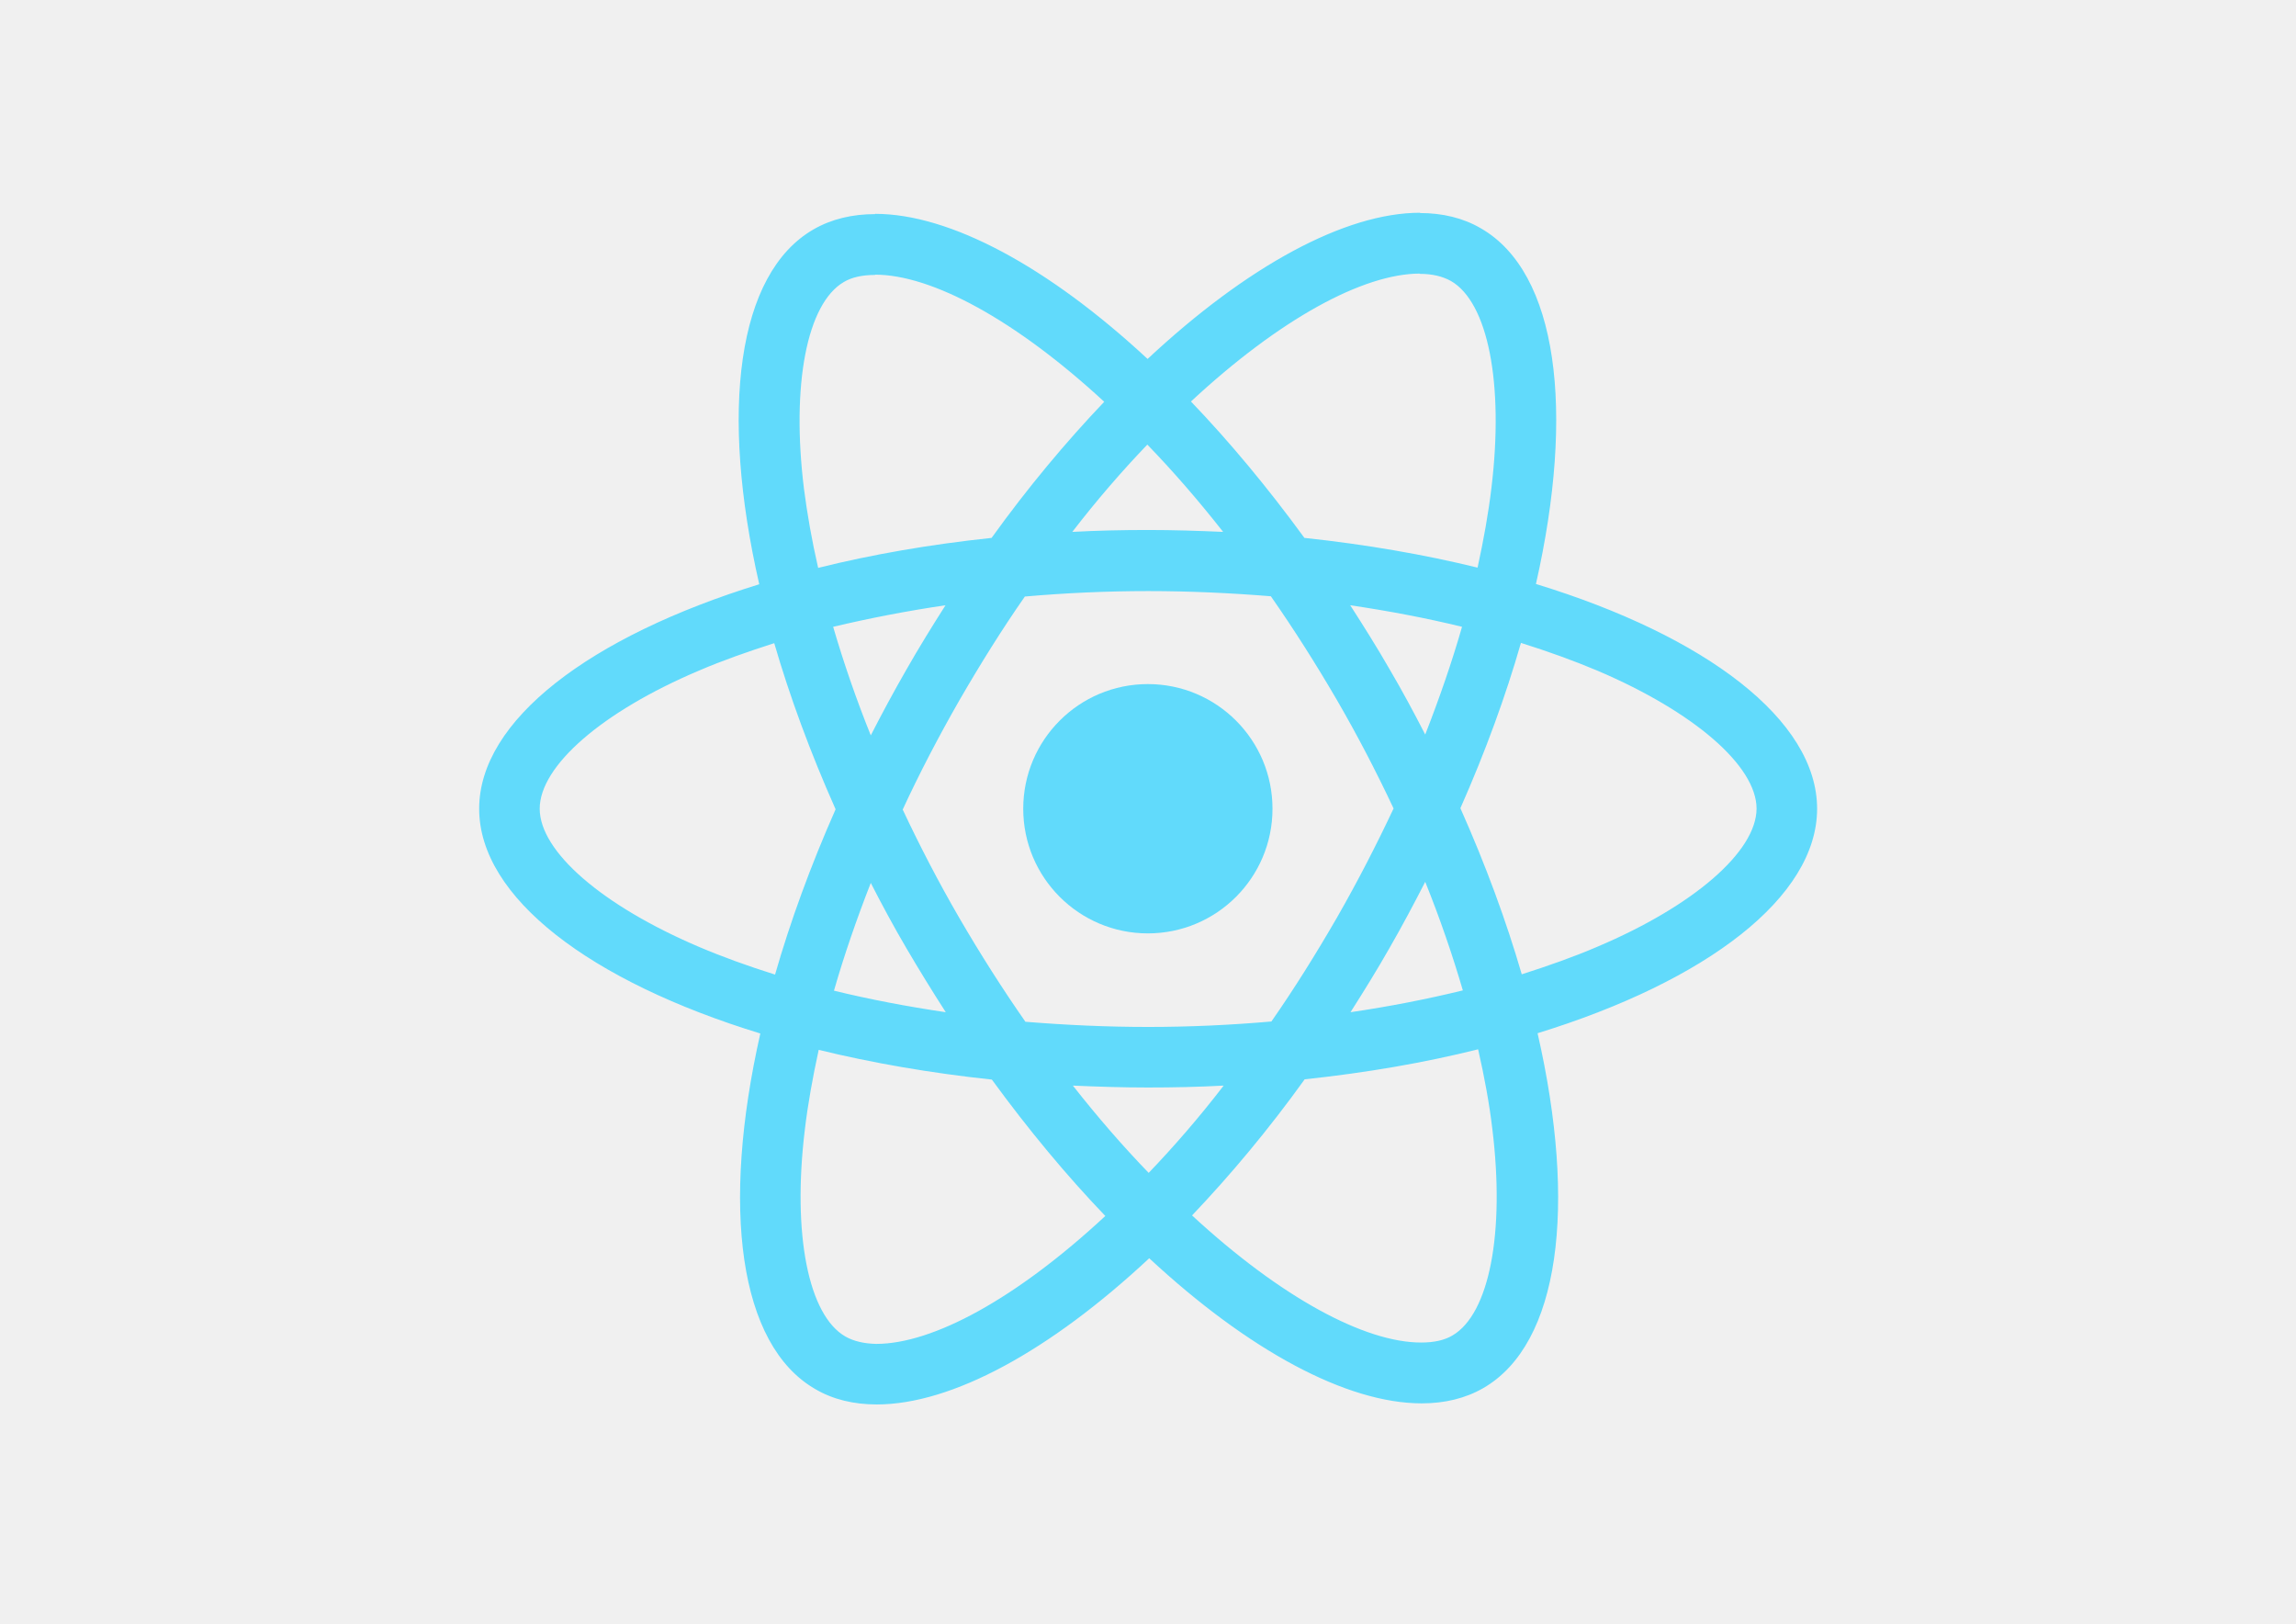
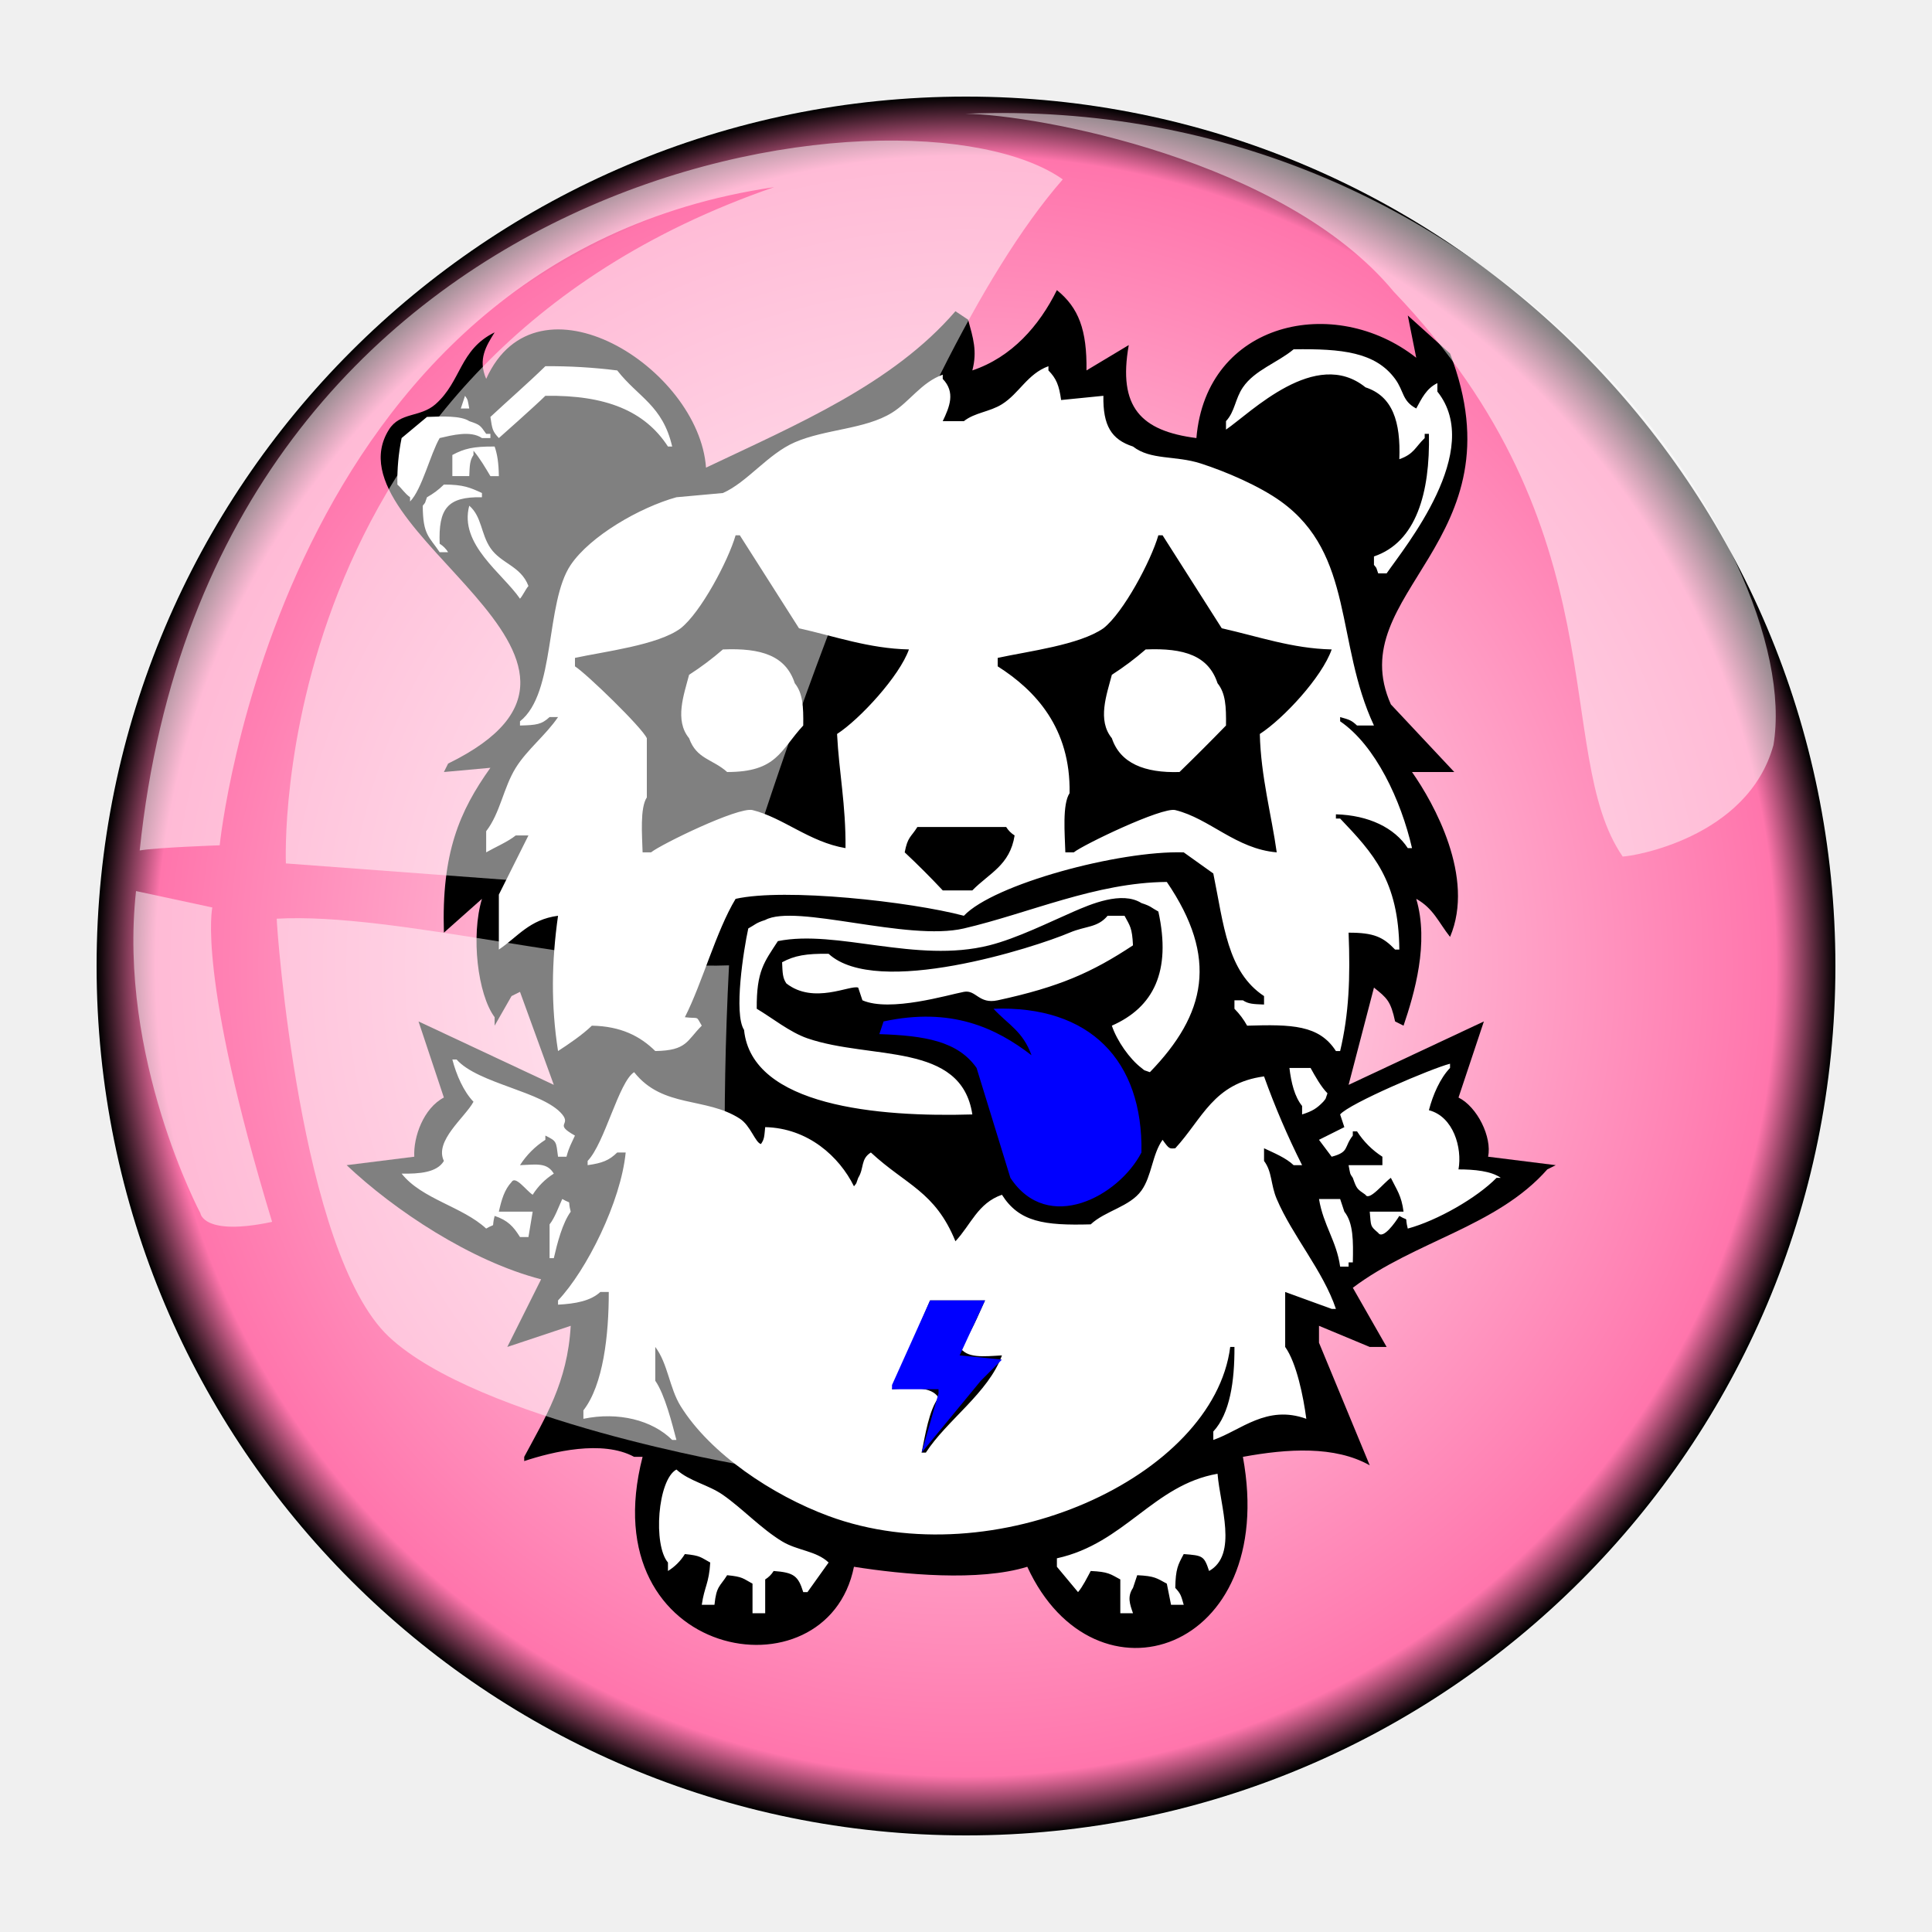
- <svg xmlns="http://www.w3.org/2000/svg" viewBox="0 0 841.9 595.3">
-   <g fill="#61DAFB">
-     <path d="M666.3 296.5c0-32.5-40.7-63.3-103.1-82.4 14.4-63.6 8-114.2-20.2-130.4-6.5-3.8-14.1-5.6-22.4-5.6v22.3c4.6 0 8.3.9 11.4 2.6 13.6 7.8 19.5 37.5 14.9 75.7-1.1 9.4-2.9 19.3-5.1 29.4-19.6-4.8-41-8.5-63.5-10.9-13.5-18.5-27.5-35.3-41.6-50 32.6-30.3 63.2-46.9 84-46.9V78c-27.5 0-63.5 19.6-99.9 53.6-36.4-33.8-72.4-53.2-99.9-53.2v22.3c20.7 0 51.4 16.5 84 46.6-14 14.7-28 31.4-41.3 49.9-22.6 2.4-44 6.1-63.6 11-2.3-10-4-19.7-5.2-29-4.7-38.2 1.1-67.9 14.6-75.8 3-1.8 6.9-2.6 11.5-2.6V78.5c-8.4 0-16 1.8-22.6 5.6-28.1 16.2-34.4 66.7-19.9 130.1-62.2 19.2-102.7 49.9-102.7 82.3 0 32.5 40.7 63.3 103.1 82.4-14.4 63.6-8 114.2 20.2 130.4 6.5 3.8 14.1 5.6 22.5 5.6 27.5 0 63.5-19.6 99.9-53.6 36.4 33.8 72.4 53.2 99.9 53.2 8.4 0 16-1.8 22.6-5.6 28.1-16.2 34.4-66.7 19.9-130.1 62-19.1 102.5-49.9 102.5-82.3zm-130.2-66.7c-3.7 12.9-8.3 26.2-13.5 39.5-4.1-8-8.4-16-13.1-24-4.6-8-9.5-15.8-14.4-23.4 14.2 2.1 27.9 4.7 41 7.9zm-45.8 106.5c-7.8 13.5-15.8 26.3-24.1 38.2-14.9 1.3-30 2-45.2 2-15.1 0-30.2-.7-45-1.9-8.3-11.9-16.4-24.6-24.2-38-7.6-13.1-14.5-26.4-20.8-39.8 6.2-13.4 13.2-26.8 20.7-39.9 7.8-13.5 15.8-26.3 24.1-38.2 14.9-1.3 30-2 45.2-2 15.1 0 30.2.7 45 1.9 8.3 11.9 16.4 24.6 24.2 38 7.6 13.1 14.5 26.4 20.8 39.8-6.3 13.4-13.2 26.8-20.7 39.9zm32.3-13c5.4 13.4 10 26.8 13.8 39.8-13.1 3.2-26.9 5.9-41.2 8 4.9-7.7 9.8-15.6 14.4-23.7 4.6-8 8.9-16.1 13-24.1zM421.2 430c-9.3-9.6-18.6-20.3-27.8-32 9 .4 18.2.7 27.5.7 9.4 0 18.7-.2 27.8-.7-9 11.7-18.3 22.4-27.5 32zm-74.4-58.9c-14.2-2.1-27.9-4.7-41-7.9 3.7-12.9 8.3-26.2 13.5-39.5 4.1 8 8.4 16 13.1 24 4.7 8 9.5 15.8 14.4 23.4zM420.7 163c9.3 9.6 18.6 20.3 27.8 32-9-.4-18.2-.7-27.5-.7-9.4 0-18.7.2-27.8.7 9-11.7 18.3-22.4 27.5-32zm-74 58.9c-4.9 7.7-9.8 15.6-14.4 23.7-4.6 8-8.9 16-13 24-5.4-13.4-10-26.8-13.8-39.8 13.1-3.1 26.9-5.8 41.2-7.9zm-90.5 125.2c-35.4-15.1-58.3-34.9-58.3-50.6 0-15.7 22.9-35.6 58.3-50.6 8.6-3.7 18-7 27.7-10.1 5.7 19.6 13.2 40 22.5 60.9-9.2 20.8-16.6 41.1-22.2 60.6-9.9-3.1-19.3-6.5-28-10.2zM310 490c-13.6-7.8-19.5-37.5-14.9-75.7 1.1-9.4 2.9-19.3 5.1-29.4 19.6 4.8 41 8.5 63.5 10.9 13.5 18.5 27.5 35.3 41.6 50-32.6 30.3-63.2 46.9-84 46.9-4.5-.1-8.3-1-11.3-2.7zm237.2-76.2c4.7 38.2-1.1 67.9-14.6 75.8-3 1.8-6.9 2.6-11.5 2.6-20.7 0-51.4-16.5-84-46.6 14-14.7 28-31.4 41.3-49.9 22.6-2.4 44-6.1 63.6-11 2.3 10.1 4.1 19.8 5.2 29.1zm38.5-66.7c-8.6 3.7-18 7-27.7 10.1-5.7-19.6-13.2-40-22.5-60.9 9.2-20.8 16.6-41.1 22.2-60.6 9.9 3.1 19.3 6.5 28.1 10.2 35.4 15.1 58.3 34.9 58.3 50.6-.1 15.7-23 35.6-58.4 50.6zM320.8 78.4z" />
-     <circle cx="420.9" cy="296.5" r="45.7" />
-     <path d="M520.5 78.1z" />
-   </g>
+ <svg xmlns="http://www.w3.org/2000/svg" width="1000" height="1000" viewBox="0 0 1000 1000">
+   <defs>
+     <style>
+       .cls-1 {
+         fill: url(#radial-gradient);
+       }
+ 
+       .cls-2, .cls-3, .cls-4, .cls-5 {
+         fill-rule: evenodd;
+       }
+ 
+       .cls-3, .cls-5 {
+         fill: #fff;
+       }
+ 
+       .cls-4 {
+         fill: blue;
+       }
+ 
+       .cls-5 {
+         opacity: 0.5;
+       }
+     </style>
+     <radialGradient id="radial-gradient" cx="500" cy="500" r="450" gradientUnits="userSpaceOnUse">
+       <stop offset="0" stop-color="#fff" />
+       <stop offset="0.932" stop-color="#ff75ac" />
+       <stop offset="1.022" />
+       <stop offset="1.03" />
+     </radialGradient>
+   </defs>
+   <circle id="Ellipse_1_copy_5" data-name="Ellipse 1 copy 5" class="cls-1" cx="500" cy="500" r="450" />
+   <path id="Color_Fill_6" data-name="Color Fill 6" class="cls-2" d="M547.046,150.163c11.258,9.115,15.6,20.576,15.317,41.573l21.882-13.128c-5.712,32.168,6.28,44.443,35.011,48.136,5.088-60.494,71.554-74.8,113.785-41.572q-2.187-10.94-4.376-21.881l21.882,19.693c37.471,97.543-56.444,123.621-30.635,181.607L752.735,399.6H730.853c11.259,16.031,32.8,54.5,19.694,85.334-5.976-7.548-8.62-14.766-17.506-19.693,6.782,22.875-.994,49.164-6.564,65.641l-4.376-2.188c-2.241-10.466-4.19-12.157-10.941-17.5q-6.564,25.161-13.129,50.325l70.021-32.821q-6.562,19.691-13.129,39.385c9.788,4.911,17.4,20.547,15.318,30.633l35.011,4.376-4.377,2.188c-26.071,29.613-68.662,37.139-100.656,61.265l17.5,30.633h-8.752l-26.259-10.94v8.752l26.259,63.453c-18.077-10.179-42.538-8.624-65.646-4.376,18.636,101.247-76.753,132.739-111.6,56.889-24.949,7.751-64.357,4.013-89.716,0C428.061,880.564,305.438,859.5,332.6,754.063h-4.377c-16.42-8.935-42.331-2.628-56.892,2.188v-2.188c10.733-20.13,22.421-38.468,24.07-67.829l-32.823,10.94q8.752-17.5,17.5-35.009c-36.458-9.428-76.019-35.785-100.656-59.077l35.011-4.376c-0.533-10.241,4.778-25.108,15.317-30.633L216.63,528.694l70.022,32.821q-8.752-24.066-17.5-48.137l-4.377,2.188q-4.375,7.658-8.753,15.316v-4.376c-8.817-11.884-12.318-42.123-6.564-61.265l-19.694,17.5c-1.275-41.233,8.018-62.8,24.07-85.334l-24.07,2.188q1.1-2.188,2.188-4.376c110.974-54.287-63.856-119.861-30.634-172.856,5.752-9.176,16.2-6.2,24.07-13.128,13.488-11.865,12.33-28.227,30.634-37.2-4.359,7-8.773,13.887-4.376,24.069,26.312-58.31,110.114-5.781,113.786,45.949,47.12-22.4,96.649-43.29,129.1-80.958l6.565,4.376c2.586,9.468,4.809,16.244,2.188,26.257C523.749,184.859,537.932,168.587,547.046,150.163Z" />
+   <path id="Color_Fill_5" data-name="Color Fill 5" class="cls-3" d="M669.584,180.8c24.977-.373,42.331,1.455,52.517,15.316,4.709,6.409,3.523,11.369,10.94,15.316,2.832-5.21,5.276-10.39,10.941-13.128v4.376c24.372,30.426-16.86,80.46-26.258,94.086h-4.376c-1.38-3.838-.422-2.126-2.188-4.376V288.01c21.863-7.341,29.1-32.925,28.446-63.454h-2.188v2.188c-4.968,4.768-5.487,8.25-13.129,10.941,0.754-19.452-3.476-32.6-17.506-37.2-25.886-20.9-59.377,13.115-72.21,21.88v-4.376c4.665-5,4.669-11.509,8.753-17.5C649.427,191.531,661.285,187.733,669.584,180.8Zm-387.308,8.752a280.179,280.179,0,0,1,37.2,2.188c10.916,13.973,23.49,18.043,28.446,39.385h-2.188c-11.947-18.4-32.066-26.708-63.457-26.257-5.245,5.226-24.07,21.88-24.07,21.88-3.271-3.553-3.4-4.427-4.377-10.94C263.094,207.166,273.143,198.472,282.276,189.548Zm266.958,17.5,21.882-2.188c-0.277,15.381,4.1,22.631,15.317,26.257,9.207,7.165,21.849,4.528,35.011,8.752,13.246,4.25,30.582,11.76,41.576,19.692,38.055,27.456,28.1,73.036,48.14,115.966h-8.753c-2.973-2.76-3.87-2.987-8.753-4.376v2.188c18.282,12.458,31.534,40.944,37.2,65.642h-2.188c-6.918-10.578-20.266-17.011-37.2-17.5v2.188h2.188c17.129,18.021,30.3,32.12,30.635,67.83H722.1c-6.152-6.442-10.889-8.787-24.07-8.752,0.936,23.458.191,42.019-4.377,61.265h-2.188c-8.685-13.528-22.837-13.833-45.952-13.129a39.507,39.507,0,0,0-6.564-8.752v-4.376h4.376c2.833,1.92,5.4,1.957,10.941,2.188v-4.376c-19.118-12.613-20.862-37.116-26.258-63.453l-15.318-10.94c-33.671-1.01-98.387,16.516-113.785,32.82-27.778-7.365-92.621-14.5-118.162-8.752-10.086,16.707-17.3,43.713-26.258,61.265,7.834,0.912,5.506-1.032,8.752,4.376-7.837,7.8-7.591,12.881-24.07,13.129-7.735-7.629-17.73-12.86-32.822-13.129-4.741,4.629-12.014,9.573-17.506,13.129-3.7-23.684-3.368-46.261,0-70.018-14.86,1.961-20.765,10.839-30.634,17.5V463.053l15.317-30.632h-6.565c-4.1,3.308-10.9,6.21-15.317,8.752v-10.94c7.3-9.428,8.893-22.487,15.317-32.821,5.893-9.479,15.682-17.025,21.882-26.257h-4.376c-4.2,3.878-6.863,4.148-15.317,4.376v-2.188c18.61-14.65,12.954-61.274,26.258-80.957,10.067-14.9,35.615-29.7,54.7-35.009l24.07-2.188c12.564-5.539,23.335-20.246,37.2-26.257,15.935-6.908,36.407-6.672,50.328-15.316,9.142-5.676,15.172-15.7,26.258-19.692v2.188c6.659,6.943,3.573,14.389,0,21.88h10.941c5.606-4.46,13.29-4.76,19.693-8.752,8.969-5.591,13.194-15.744,24.071-19.692v2.188C546.778,195.946,548.171,199.446,549.234,207.052ZM240.7,204.864c1.645,2.348,1.316,2.069,2.188,6.564h-4.376Q239.606,208.146,240.7,204.864ZM221.006,215.8c7.6-.287,17.576-0.731,21.882,2.188,5.874,1.951,5.666,2.25,8.753,6.564h2.188v2.188h-4.376c-5.847-4.035-15.565-1.452-21.882,0-4.693,7.951-9.232,26.72-15.317,32.821v-2.188c-2.976-2.177-3.952-4.22-6.565-6.564a109.682,109.682,0,0,1,2.188-24.069Q214.441,221.275,221.006,215.8Zm21.882,30.633h-8.752V235.5c6.139-3.311,10.862-4.472,21.881-4.376,1.427,4.1,2.083,8.56,2.189,15.316h-4.377c-2.363-3.955-5.619-9.556-8.752-13.128V235.5C243.157,238.33,243.12,240.894,242.888,246.437Zm-13.129,4.376c10.072-.015,13.59,1.56,19.694,4.376v2.188c-17.91-.36-22.556,5.9-21.882,24.069a13.35,13.35,0,0,1,4.376,4.376h-4.376c-5.5-8.2-8.7-8.895-8.753-24.069,1.76-2.234.777-.6,2.188-4.376A39.49,39.49,0,0,0,229.759,250.813Zm13.129,10.94c6.516,5.6,5.973,14.55,10.941,21.881,5.521,8.146,15.762,9.262,19.694,19.692-1.492,1.688-2.869,4.883-4.376,6.564C260.068,296.682,237.522,281.757,242.888,261.753ZM437.637,438.985c0.2-22.554-3.357-39.082-4.377-59.077,11.882-7.708,32.351-30.007,37.2-43.761-20.717-.452-38.453-6.85-56.892-10.941L382.932,277.07h-2.188c-3.83,13.261-18.109,40.08-28.446,48.136-11.586,8.7-39.761,12.066-54.7,15.317V344.9c6.059,3.853,34.768,31.707,37.2,37.2v30.632c-3.6,5.419-2.458,19.476-2.188,28.445h4.376c4.766-3.939,45.129-23.7,52.517-21.881C405.287,423.176,419.022,435.881,437.637,438.985Zm223.194,2.188c-2.623-18.945-8.232-39.3-8.752-61.265,12.284-7.968,32.161-29.39,37.2-43.761-20.543-.451-38.328-6.832-56.893-10.941Q617.07,301.14,601.75,277.07h-2.188c-3.829,13.261-18.109,40.08-28.446,48.136-12.474,8.669-38.958,11.877-54.705,15.317V344.9c19.529,12.41,37.813,31.969,37.2,65.641-3.827,5.784-2.463,21.213-2.188,30.633H555.8c4.622-3.8,45.628-23.567,52.516-21.881C626.158,423.661,639.7,439.386,660.831,441.173ZM374.179,336.147c19.971-.833,32.528,3.261,37.2,17.5,4.178,5.2,4.5,12.006,4.376,21.88-11.878,12.831-13.595,24.1-39.387,24.069-7.463-6.73-15.846-6.623-19.694-17.5-7.639-9.294-2.691-22.484,0-32.821A153.051,153.051,0,0,0,374.179,336.147Zm218.819,0c19.97-.833,32.527,3.261,37.2,17.5,4.178,5.2,4.5,12.006,4.376,21.88-8.11,8.344-15.728,15.958-24.07,24.069-18,.578-30.709-4.517-35.011-17.5-7.638-9.294-2.69-22.484,0-32.821A153.149,153.149,0,0,0,593,336.147Zm-118.162,91.9c-3.355,5.391-5.014,4.98-6.565,13.129,6.542,6.1,13.586,13.156,19.694,19.692h15.317c8.717-8.926,19.451-12.94,21.882-28.444a13.353,13.353,0,0,1-4.376-4.377H474.836Zm28.446,148.787c-48.655,1.456-114.191-4.238-118.162-43.76-5.436-8.331-.242-41.41,2.188-52.513,3.865-2.1,3.677-2.751,8.753-4.377,15.8-8.58,73.536,11.208,102.845,4.377,33.765-7.87,68.374-23.8,105.033-24.069,26.811,39.331,20.34,68.413-8.753,98.462-3.838-1.38-2.126-.422-4.376-2.188-6.085-4.6-12.712-14.07-15.318-21.881,21.588-9.512,30.876-28.081,24.07-59.077-3.864-2.1-3.677-2.75-8.752-4.376-10.183-6.444-26.546.711-35.011,4.376-12.424,5.379-29.411,13.886-43.764,17.5-37.76,9.519-78.864-8.384-109.409-2.188-7,10.8-11.1,15.327-10.941,35.008,7.779,4.584,17.112,12.175,26.258,15.317C450.822,548.742,497.577,539.13,503.282,576.831ZM573.3,473.993h8.753c2.85,5.291,3.942,6.2,4.376,15.317-21.155,13.978-38.093,21.547-70.022,28.444-9.846,2.127-11.149-5.568-17.5-4.376-8.085,1.517-38.157,10.634-52.517,4.376q-1.093-3.282-2.188-6.564c-4.034-1.573-23.044,8.935-37.2-2.188-1.92-2.833-1.957-5.4-2.188-10.94,6.455-3.476,12.519-4.541,24.07-4.376,25.039,23,106.743-3.287,124.726-10.94C562.047,479.155,568.036,480.3,573.3,473.993ZM275.711,627.156q-1.093,6.564-2.188,13.129h-4.376c-3.456-5.489-6.26-8.612-13.13-10.94-1.811,7.1,1.073,3.343-4.376,6.564-12.3-11.4-33.362-15.26-43.764-28.445,9.3,0.166,18.365-.58,21.882-6.564-5.073-10.381,10.958-22.54,15.318-30.633-5.085-5.277-8.856-13.82-10.941-21.88h2.188c11.114,12.594,44.941,16.548,54.7,28.444,4.7,5.722-4.568,4.707,6.565,10.941-1.831,4.09-3.02,5.826-4.376,10.94H288.84c-1.045-7.931-.573-7.969-6.564-10.94v2.188a43.547,43.547,0,0,0-13.129,13.128c9.077-.427,14.062-1.318,17.5,4.376a34.84,34.84,0,0,0-10.941,10.94c-3.452-2.273-8.913-10.129-10.941-6.564-3.653,3.925-5.145,9.015-6.564,15.316h17.5Zm433.261,0h17.5c-1.058-8.373-3.6-11.425-6.565-17.5-3.579,2.432-11.194,12.276-13.129,8.752-4.389-3.056-4.52-2.945-6.564-8.752-1.645-2.347-1.316-2.069-2.188-6.564h17.5v-4.376a43.547,43.547,0,0,1-13.129-13.128h-2.188v2.188c-4.713,6-1.662,8.489-10.941,10.94l-6.565-8.752,13.129-6.564q-1.093-3.282-2.188-6.565c4.725-5.672,47.55-23.908,56.893-26.256v2.188c-5.084,5.277-8.855,13.82-10.941,21.88,12.677,3.269,17.331,19.461,15.317,30.633,8.181,0,17.007.836,21.882,4.376h-2.188c-10.182,10.373-30.662,22.113-45.952,26.257-1.812-7.1,1.072-3.344-4.376-6.564-2.172,3.542-8.53,12.433-10.941,8.752C709.108,634.449,709.7,634.948,708.972,627.156ZM667.4,552.763h10.941c2.322,4.177,5.416,9.766,8.753,13.128-1.38,3.838-.422,2.126-2.189,4.376-3.336,3.452-5.565,4.846-10.94,6.564v-4.376C670.079,567.625,668.338,560.479,667.4,552.763ZM396.061,583.4c22.229,0.515,38.36,15.25,45.952,30.632,1.76-2.234.777-.6,2.188-4.376,3.174-5.008,1.135-9.747,6.565-13.128,18.175,16.874,33.227,20.087,43.763,45.949,8.084-8.633,11.543-19.709,24.07-24.069,8.936,14.119,21.834,15.988,45.952,15.317,7.478-7.03,20.216-9.085,26.259-17.5,5.358-7.466,5.569-18.764,10.94-26.256,3.49,4.924,3.585,4.589,6.565,4.376,14.089-15.29,19.716-33.683,45.952-37.2a411.788,411.788,0,0,0,19.694,45.949h-4.377c-3.981-3.8-10.078-6.281-15.317-8.752V600.9c4.278,5.69,3.359,12.144,6.564,19.692,8.075,19.011,24,37.17,30.635,56.889h-2.188l-24.07-8.752v28.445c5.929,8.337,9.435,25.816,10.941,37.2-20.571-7.451-33.824,5.977-48.14,10.94v-4.376c8.6-9.256,11.037-26,10.941-43.761h-2.189c-8.588,67.235-122.012,119.247-207.877,87.522-29.013-10.72-61.259-32.221-76.586-56.89-5.832-9.385-6.578-22-13.13-30.632v17.5c4.952,7.066,8.769,22.393,10.941,30.633h-2.188c-10.292-10.239-27.9-14.7-45.952-10.94v-4.377c10.26-13.139,13.173-38.981,13.129-61.265h-4.376c-5.008,4.619-12.678,6.065-21.882,6.564v-2.188c14.788-15.571,32.557-51.206,35.011-76.581h-4.376c-4.211,4.108-7.711,5.5-15.318,6.564V600.9c8.865-9.2,16.1-40.919,24.07-45.949,14.842,18.808,37.136,12.7,54.705,24.068,5.59,3.618,7.99,12.43,10.941,13.129C395.63,589.567,395.565,588.469,396.061,583.4Zm-105.033,37.2c5.564,3.185,2.469-.475,4.377,6.564-4.316,5.941-6.962,16.27-8.753,24.069h-2.188v-17.5C287.152,630.387,289.185,624.582,291.028,620.592Zm391.685,0h10.941q1.1,3.282,2.188,6.564c4.669,5.836,4.64,15.217,4.377,26.257h-2.188V655.6h-4.377C691.809,642.312,684.973,634.258,682.713,620.592ZM481.4,673.105l-19.693,45.949c9.895-.575,20.277-1.793,24.07,4.376-4.915,6.375-6.909,19.543-8.753,28.445h2.188c10.951-16.872,32.4-30.983,39.387-50.325-9.619.552-18.212,1.626-21.881-4.376,5.682-6.037,9.455-16.29,13.129-24.069H481.4ZM396.061,835.021H389.5V819.7c-4.992-2.68-4.926-3.584-13.129-4.376-3.737,5.963-5.55,5.466-6.565,15.316h-6.565c1.317-9.3,3.736-10.952,4.377-21.88-4.992-2.68-4.925-3.584-13.129-4.376a26.694,26.694,0,0,1-8.753,8.752v-4.376c-7.769-9.061-5.38-42.79,4.376-48.137,6.7,6.112,16.417,7.794,24.07,13.128,10.061,7.013,19.794,17.508,30.635,24.069,8.022,4.854,17.649,4.829,24.07,10.94L417.943,824.08h-2.188c-2.6-8.409-4.838-10.164-15.317-10.94a13.363,13.363,0,0,1-4.377,4.376v17.5ZM630.2,762.815c1.343,16.623,10.668,41.839-4.376,50.325-2.6-7.871-3.3-8-13.13-8.752-3,5.562-4.194,7.667-4.376,17.5,2.761,2.973,2.988,3.869,4.376,8.752h-6.564q-1.095-5.469-2.188-10.94c-5.291-2.849-6.2-3.941-15.318-4.376q-1.093,3.282-2.188,6.564c-3.064,4.6-1.643,8.353,0,13.129h-6.564v-17.5c-5.291-2.849-6.2-3.941-15.318-4.376-1.721,3.189-4.153,8.158-6.564,10.94q-5.47-6.562-10.941-13.128v-4.376C582.152,798.9,597.012,768.583,630.2,762.815Z" />
+   <path id="tongue" class="cls-4" d="M514.223,522.13c49.882-1.825,77.436,26.766,76.587,74.394-11.75,22.733-48.509,42.5-67.834,13.128L505.47,552.763c-9.707-13.879-26.853-16.725-50.328-17.5q1.1-3.282,2.188-6.565c34.974-7.538,58.037,3.211,76.587,17.5C529.375,533.727,522.129,530.59,514.223,522.13ZM481.4,673.105h28.447L496.718,701.55l21.881,2.188-10.94,10.94q-15.317,18.6-30.635,37.2,4.375-15.315,8.753-30.633v-2.188h-24.07v-2.188Q471.553,694.988,481.4,673.105Z" />
+   <path id="Shape_1_copy_4" data-name="Shape 1 copy 4" class="cls-5" d="M917.933,385.666c-13.324,48.28-73.4,57.668-78.042,57.668-37-53.645,0-168.535-118.492-292.366-56.628-68.4-185.112-91.644-221.754-92.091C775.172,47.7,934.588,285.528,917.933,385.666ZM382.106,464.345L147.979,446.911S136.507,187.994,400.665,96.876C144.007,134.442,113.716,437.523,113.716,437.523s-32.857,1.137-41.4,2.682C109.433,82.507,470.4,36.522,550.087,92.852,463.091,192.316,382.106,464.345,382.106,464.345ZM140.841,632.434c-35.681,7.588-37.118-4.471-37.118-4.471S60.9,547.5,70.412,461.216l39.5,8.494S101.81,504.144,140.841,632.434ZM377.347,499.662c-8.08,156.577,8.09,258.838,8.09,258.838s-138.011-23.246-184.161-66.61S143.22,479.545,143.22,475.522C204.616,472.057,309.765,502.232,377.347,499.662Z" />
</svg>
